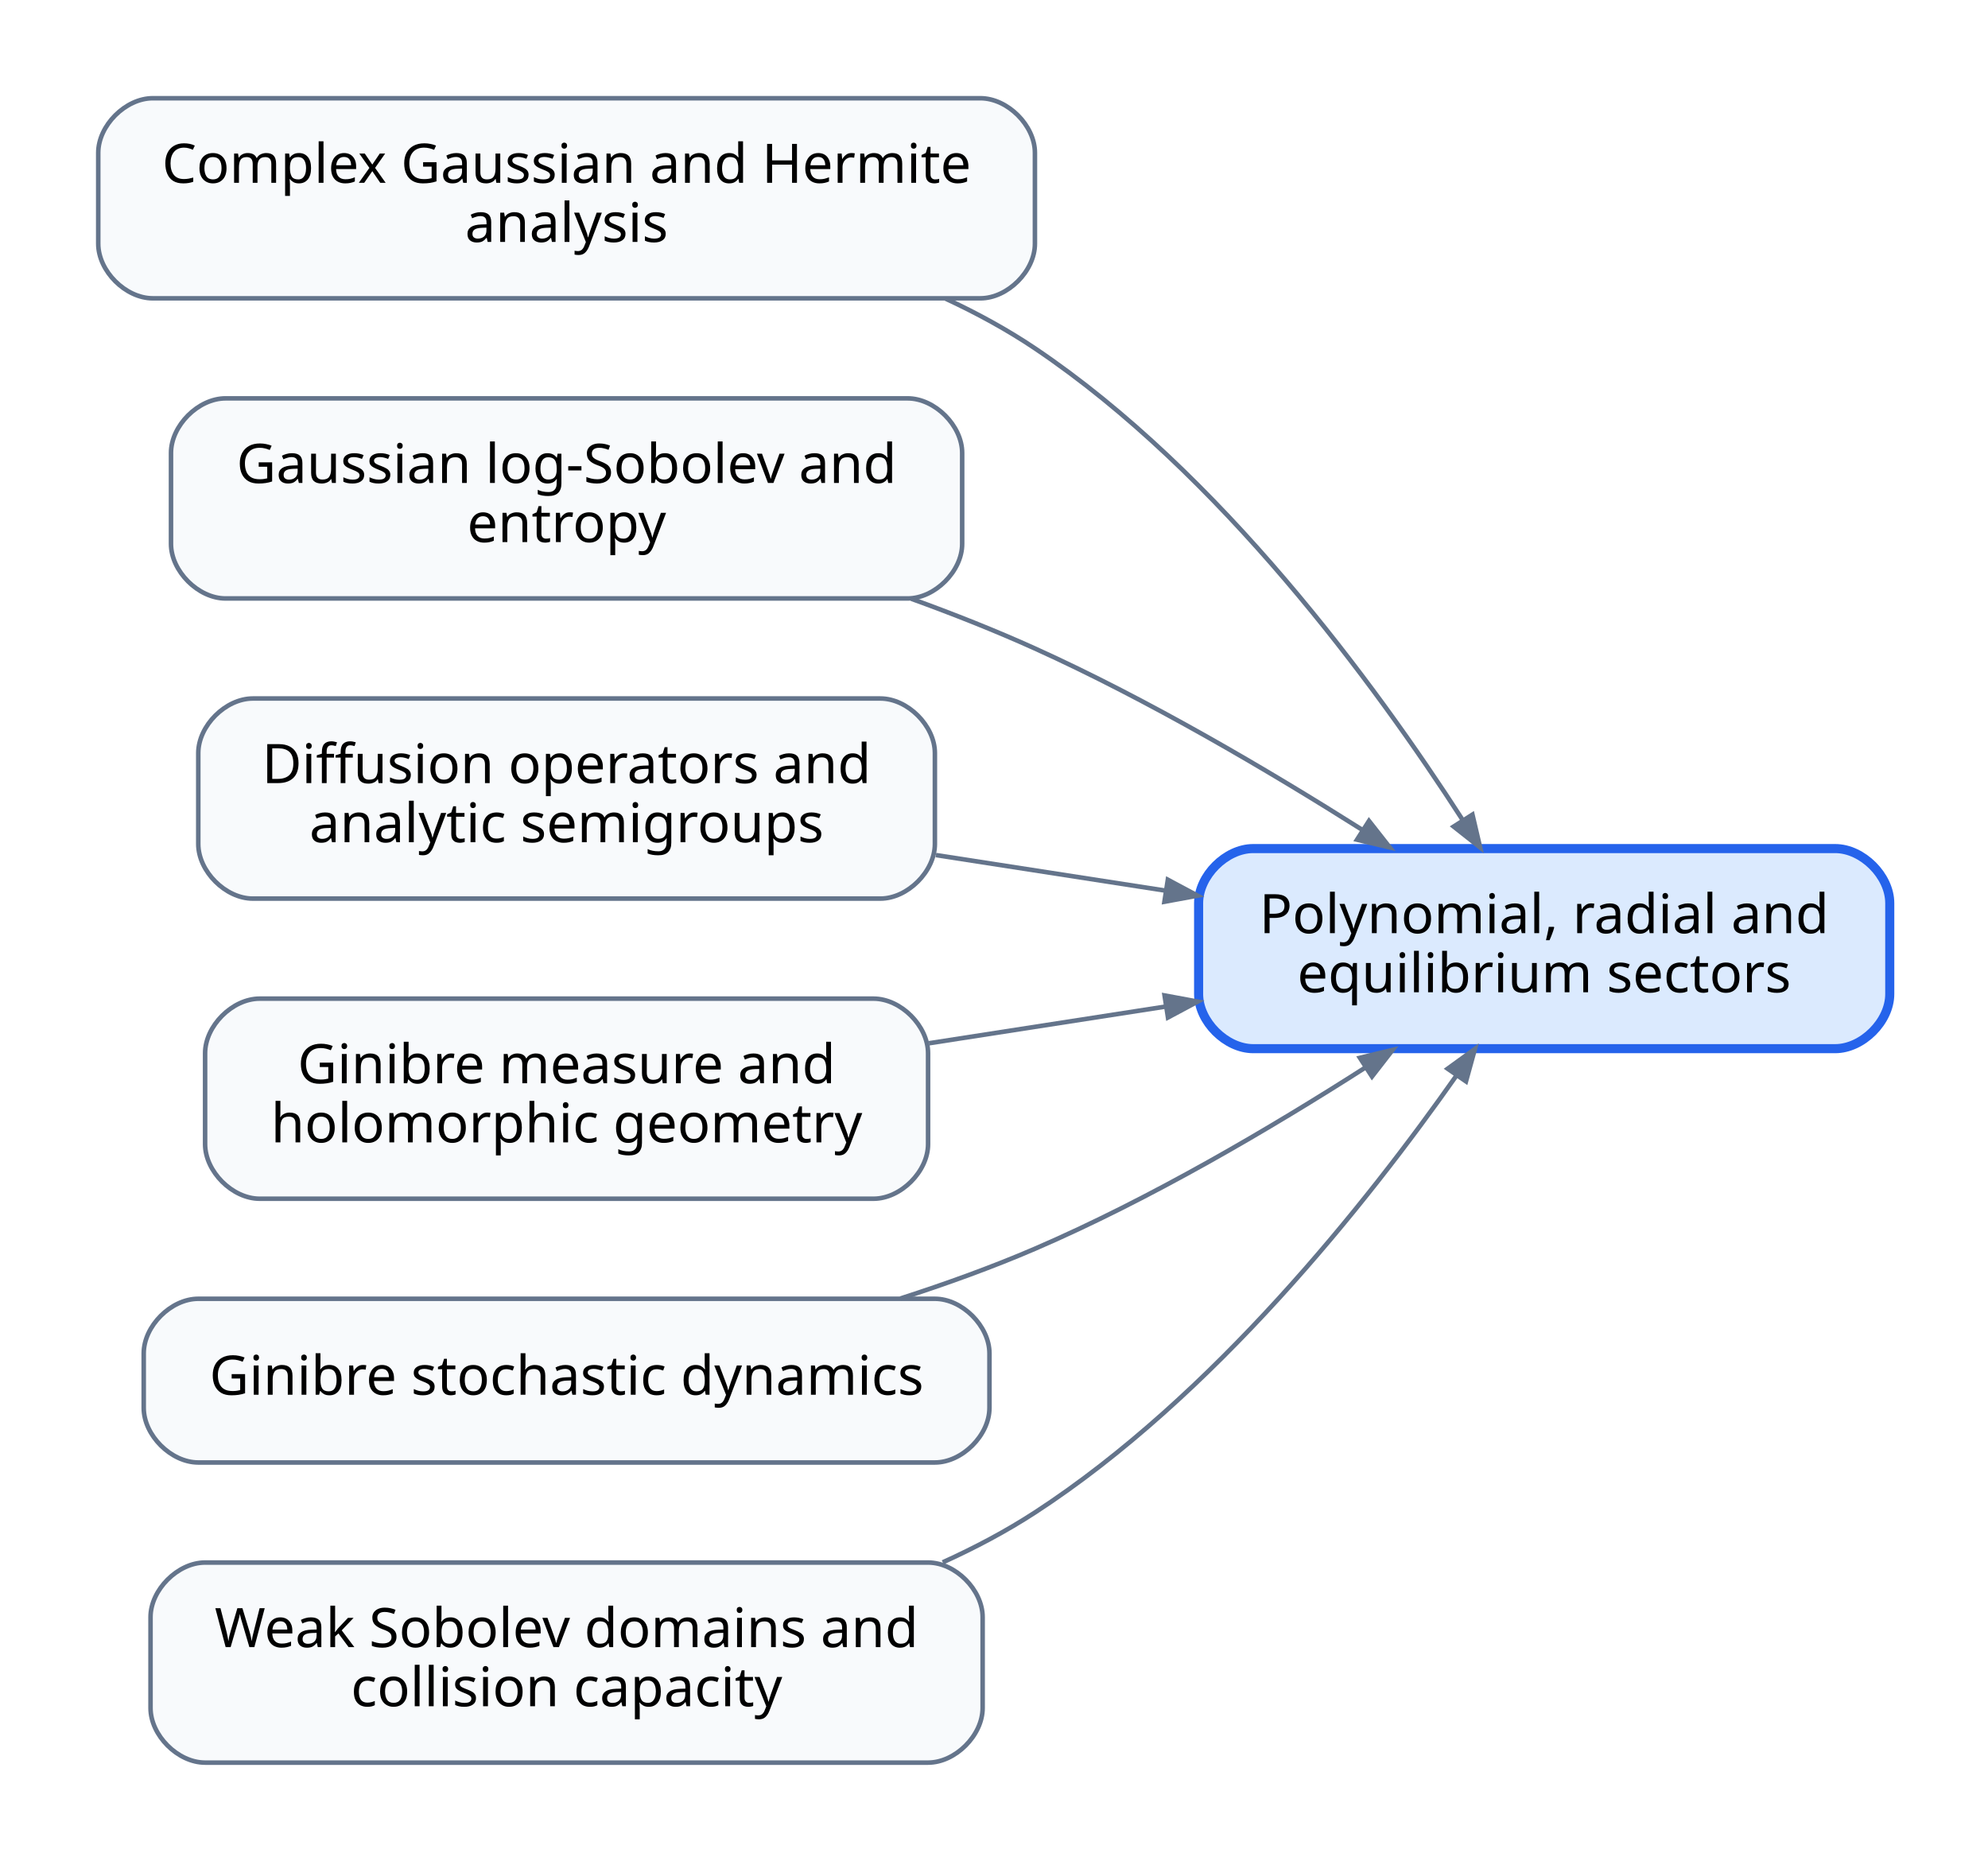
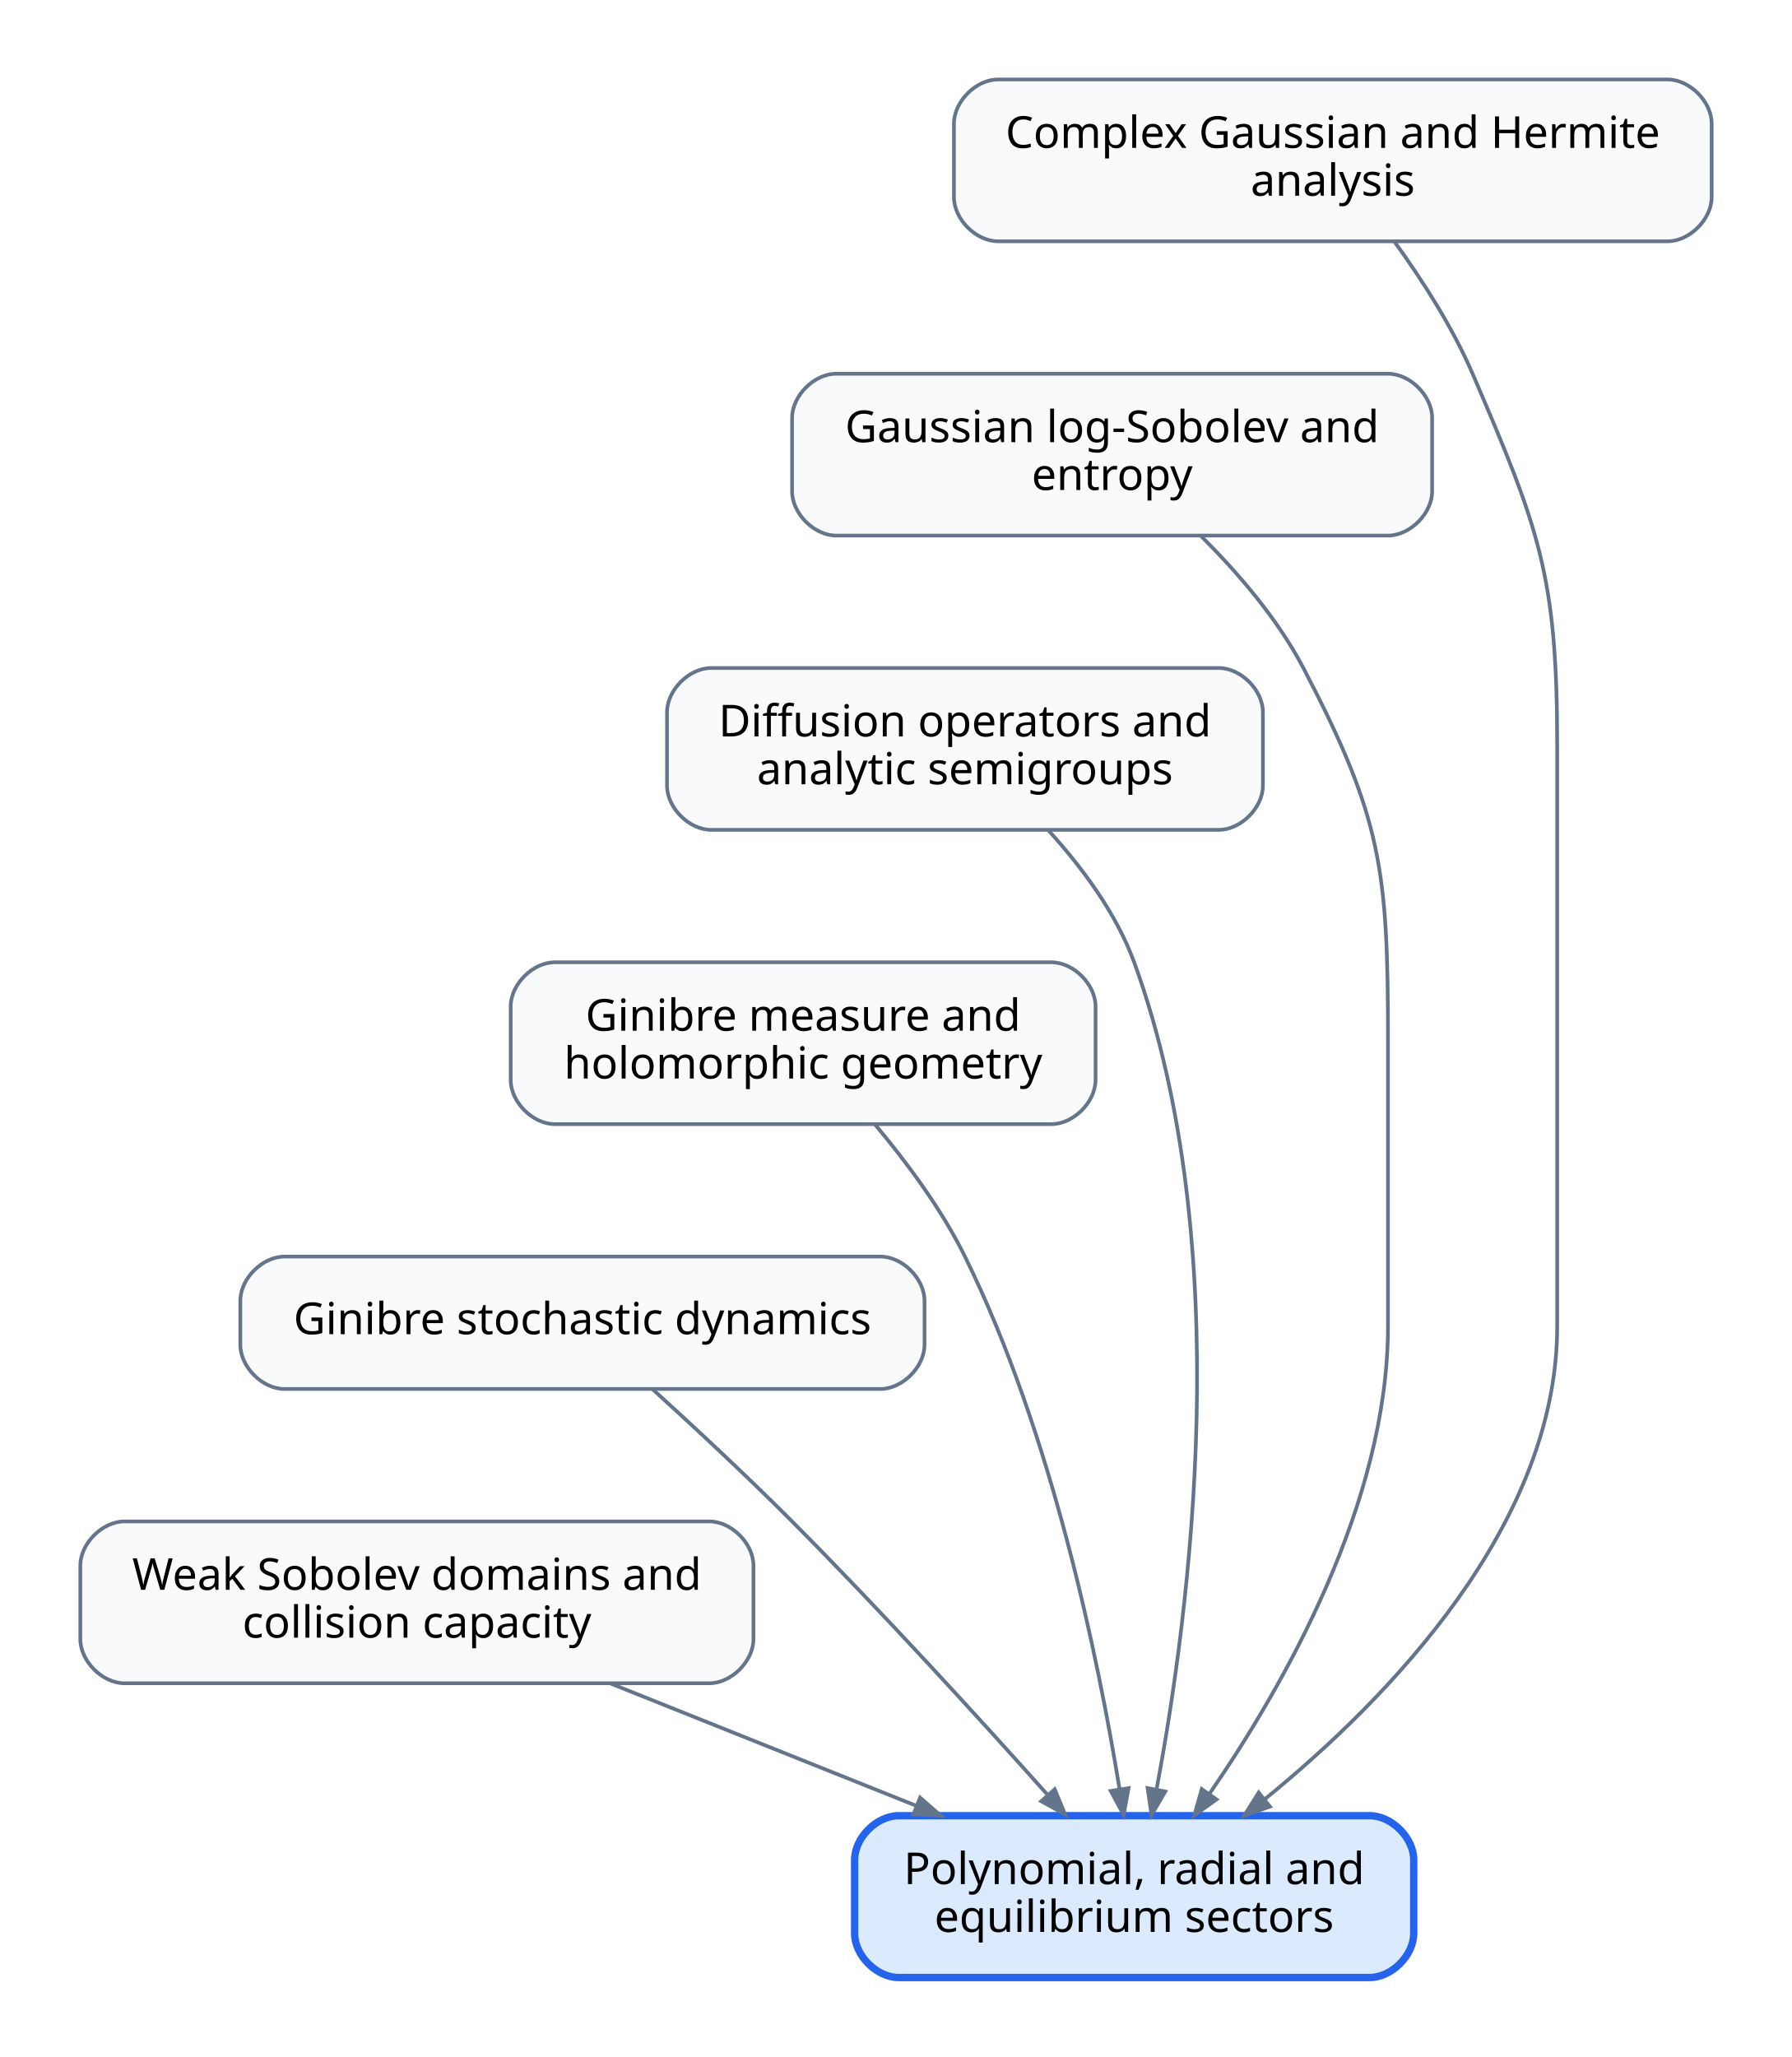
- <svg xmlns="http://www.w3.org/2000/svg" width="437pt" height="409pt" viewBox="0.00 0.00 437.20 409.20">
-   <g id="graph0" class="graph" transform="scale(1 1) rotate(0) translate(21.6 387.6)">
+ <svg xmlns="http://www.w3.org/2000/svg" width="487pt" height="559pt" viewBox="0.00 0.00 486.70 559.20">
+   <g id="graph0" class="graph" transform="scale(1 1) rotate(0) translate(21.6 537.6)">
    <g id="node1" class="node">
-       <path fill="#f8fafc" stroke="#64748b" d="M194,-366C194,-366 12,-366 12,-366 6,-366 0,-360 0,-354 0,-354 0,-334 0,-334 0,-328 6,-322 12,-322 12,-322 194,-322 194,-322 200,-322 206,-328 206,-334 206,-334 206,-354 206,-354 206,-360 200,-366 194,-366" />
-       <text text-anchor="middle" x="103" y="-347.4" font-family="sans-serif" font-size="12.00">Complex Gaussian and Hermite</text>
-       <text text-anchor="middle" x="103" y="-334.4" font-family="sans-serif" font-size="12.00">analysis</text>
+       <path fill="#f8fafc" stroke="#64748b" d="M431.5,-516C431.5,-516 249.5,-516 249.5,-516 243.5,-516 237.5,-510 237.5,-504 237.5,-504 237.5,-484 237.5,-484 237.5,-478 243.5,-472 249.5,-472 249.5,-472 431.5,-472 431.5,-472 437.5,-472 443.5,-478 443.5,-484 443.5,-484 443.5,-504 443.5,-504 443.5,-510 437.5,-516 431.5,-516" />
+       <text text-anchor="middle" x="340.5" y="-497.4" font-family="sans-serif" font-size="12.00">Complex Gaussian and Hermite</text>
+       <text text-anchor="middle" x="340.5" y="-484.4" font-family="sans-serif" font-size="12.00">analysis</text>
+     </g>
+     <g id="node2" class="node">
+       <path fill="#f8fafc" stroke="#64748b" d="M355.5,-436C355.5,-436 205.5,-436 205.5,-436 199.5,-436 193.5,-430 193.5,-424 193.5,-424 193.5,-404 193.5,-404 193.5,-398 199.5,-392 205.5,-392 205.5,-392 355.5,-392 355.5,-392 361.5,-392 367.5,-398 367.5,-404 367.5,-404 367.5,-424 367.5,-424 367.5,-430 361.5,-436 355.5,-436" />
+       <text text-anchor="middle" x="280.5" y="-417.4" font-family="sans-serif" font-size="12.00">Gaussian log-Sobolev and</text>
+       <text text-anchor="middle" x="280.5" y="-404.4" font-family="sans-serif" font-size="12.00">entropy</text>
    </g>
    <g id="node7" class="node">
-       <path fill="#dbeafe" stroke="#2563eb" stroke-width="2" d="M382,-201C382,-201 254,-201 254,-201 248,-201 242,-195 242,-189 242,-189 242,-169 242,-169 242,-163 248,-157 254,-157 254,-157 382,-157 382,-157 388,-157 394,-163 394,-169 394,-169 394,-189 394,-189 394,-195 388,-201 382,-201" />
-       <text text-anchor="middle" x="318" y="-182.4" font-family="sans-serif" font-size="12.00">Polynomial, radial and</text>
-       <text text-anchor="middle" x="318" y="-169.4" font-family="sans-serif" font-size="12.00">equilibrium sectors</text>
+       <path fill="#dbeafe" stroke="#2563eb" stroke-width="2" d="M350.5,-44C350.5,-44 222.5,-44 222.5,-44 216.5,-44 210.5,-38 210.5,-32 210.5,-32 210.5,-12 210.5,-12 210.5,-6 216.5,0 222.5,0 222.5,0 350.5,0 350.5,0 356.5,0 362.5,-6 362.5,-12 362.5,-12 362.5,-32 362.5,-32 362.5,-38 356.5,-44 350.5,-44" />
+       <text text-anchor="middle" x="286.5" y="-25.4" font-family="sans-serif" font-size="12.00">Polynomial, radial and</text>
+       <text text-anchor="middle" x="286.5" y="-12.4" font-family="sans-serif" font-size="12.00">equilibrium sectors</text>
    </g>
    <g id="edge1" class="edge">
-       <path fill="none" stroke="#64748b" d="M186.38,-321.92C193.25,-318.73 199.9,-315.1 206,-311 246.7,-283.61 280.77,-237.21 300.03,-207.35" />
-       <polygon fill="#64748b" stroke="#64748b" points="302.22,-208.47 303.91,-201.25 298.09,-205.84 302.22,-208.47" />
+       <path fill="none" stroke="#64748b" d="M357.28,-471.88C364.74,-461.57 373.05,-448.67 378.5,-436 396.68,-393.7 401.5,-381.04 401.5,-335 401.5,-335 401.5,-335 401.5,-177 401.5,-123.22 355.92,-76.11 322.15,-48.6" />
+       <polygon fill="#64748b" stroke="#64748b" points="323.41,-46.47 316.41,-44.02 320.36,-50.3 323.41,-46.47" />
    </g>
-     <g id="node2" class="node">
-       <path fill="#f8fafc" stroke="#64748b" d="M178,-300C178,-300 28,-300 28,-300 22,-300 16,-294 16,-288 16,-288 16,-268 16,-268 16,-262 22,-256 28,-256 28,-256 178,-256 178,-256 184,-256 190,-262 190,-268 190,-268 190,-288 190,-288 190,-294 184,-300 178,-300" />
-       <text text-anchor="middle" x="103" y="-281.4" font-family="sans-serif" font-size="12.00">Gaussian log-Sobolev and</text>
-       <text text-anchor="middle" x="103" y="-268.4" font-family="sans-serif" font-size="12.00">entropy</text>
+     <g id="node3" class="node">
+       <path fill="#f8fafc" stroke="#64748b" d="M309.5,-356C309.5,-356 171.5,-356 171.5,-356 165.5,-356 159.5,-350 159.5,-344 159.5,-344 159.5,-324 159.5,-324 159.5,-318 165.5,-312 171.5,-312 171.5,-312 309.5,-312 309.5,-312 315.5,-312 321.5,-318 321.5,-324 321.5,-324 321.5,-344 321.5,-344 321.5,-350 315.5,-356 309.5,-356" />
+       <text text-anchor="middle" x="240.5" y="-337.4" font-family="sans-serif" font-size="12.00">Diffusion operators and</text>
+       <text text-anchor="middle" x="240.5" y="-324.4" font-family="sans-serif" font-size="12.00">analytic semigroups</text>
    </g>
    <g id="edge2" class="edge">
-       <path fill="none" stroke="#64748b" d="M178.83,-255.93C188.1,-252.57 197.35,-248.91 206,-245 230.91,-233.73 257.28,-218.22 278.07,-205.07" />
-       <polygon fill="#64748b" stroke="#64748b" points="279.47,-207.08 284.05,-201.25 276.83,-202.95 279.47,-207.08" />
+       <path fill="none" stroke="#64748b" d="M304.75,-391.8C314.73,-381.87 325.55,-369.3 332.5,-356 353.83,-315.2 355.5,-301.04 355.5,-255 355.5,-255 355.5,-255 355.5,-177 355.5,-129.13 327.4,-79.64 307.06,-50.09" />
+       <polygon fill="#64748b" stroke="#64748b" points="308.88,-48.42 302.85,-44.1 304.87,-51.23 308.88,-48.42" />
    </g>
-     <g id="node3" class="node">
-       <path fill="#f8fafc" stroke="#64748b" d="M172,-234C172,-234 34,-234 34,-234 28,-234 22,-228 22,-222 22,-222 22,-202 22,-202 22,-196 28,-190 34,-190 34,-190 172,-190 172,-190 178,-190 184,-196 184,-202 184,-202 184,-222 184,-222 184,-228 178,-234 172,-234" />
-       <text text-anchor="middle" x="103" y="-215.4" font-family="sans-serif" font-size="12.00">Diffusion operators and</text>
-       <text text-anchor="middle" x="103" y="-202.4" font-family="sans-serif" font-size="12.00">analytic semigroups</text>
+     <g id="node4" class="node">
+       <path fill="#f8fafc" stroke="#64748b" d="M264,-276C264,-276 129,-276 129,-276 123,-276 117,-270 117,-264 117,-264 117,-244 117,-244 117,-238 123,-232 129,-232 129,-232 264,-232 264,-232 270,-232 276,-238 276,-244 276,-244 276,-264 276,-264 276,-270 270,-276 264,-276" />
+       <text text-anchor="middle" x="196.5" y="-257.4" font-family="sans-serif" font-size="12.00">Ginibre measure and</text>
+       <text text-anchor="middle" x="196.5" y="-244.4" font-family="sans-serif" font-size="12.00">holomorphic geometry</text>
    </g>
    <g id="edge3" class="edge">
-       <path fill="none" stroke="#64748b" d="M184.22,-199.57C200.73,-197.01 218.14,-194.32 234.72,-191.75" />
-       <polygon fill="#64748b" stroke="#64748b" points="235.23,-194.15 241.77,-190.65 234.48,-189.31 235.23,-194.15" />
+       <path fill="none" stroke="#64748b" d="M263.16,-311.89C272.21,-301.96 281.62,-289.38 286.5,-276 314.67,-198.67 301.6,-99 292.57,-51.12" />
+       <polygon fill="#64748b" stroke="#64748b" points="294.96,-50.57 291.22,-44.17 290.15,-51.5 294.96,-50.57" />
    </g>
-     <g id="node4" class="node">
-       <path fill="#f8fafc" stroke="#64748b" d="M170.5,-168C170.5,-168 35.5,-168 35.5,-168 29.5,-168 23.5,-162 23.5,-156 23.5,-156 23.5,-136 23.5,-136 23.5,-130 29.5,-124 35.5,-124 35.5,-124 170.5,-124 170.5,-124 176.5,-124 182.5,-130 182.5,-136 182.5,-136 182.5,-156 182.5,-156 182.5,-162 176.5,-168 170.5,-168" />
-       <text text-anchor="middle" x="103" y="-149.4" font-family="sans-serif" font-size="12.00">Ginibre measure and</text>
-       <text text-anchor="middle" x="103" y="-136.4" font-family="sans-serif" font-size="12.00">holomorphic geometry</text>
+     <g id="node5" class="node">
+       <path fill="#f8fafc" stroke="#64748b" d="M217.5,-196C217.5,-196 55.5,-196 55.5,-196 49.5,-196 43.5,-190 43.5,-184 43.5,-184 43.5,-172 43.5,-172 43.5,-166 49.5,-160 55.5,-160 55.5,-160 217.5,-160 217.5,-160 223.5,-160 229.5,-166 229.5,-172 229.5,-172 229.5,-184 229.5,-184 229.5,-190 223.5,-196 217.5,-196" />
+       <text text-anchor="middle" x="136.5" y="-174.9" font-family="sans-serif" font-size="12.00">Ginibre stochastic dynamics</text>
    </g>
    <g id="edge4" class="edge">
-       <path fill="none" stroke="#64748b" d="M182.71,-158.19C199.61,-160.81 217.52,-163.59 234.56,-166.23" />
-       <polygon fill="#64748b" stroke="#64748b" points="234.51,-168.7 241.8,-167.35 235.26,-163.86 234.51,-168.7" />
+       <path fill="none" stroke="#64748b" d="M216.05,-231.9C224.61,-221.7 234.14,-208.89 240.5,-196 264.14,-148.13 276.76,-86.61 282.51,-51.31" />
+       <polygon fill="#64748b" stroke="#64748b" points="284.97,-51.48 283.64,-44.19 280.13,-50.72 284.97,-51.48" />
    </g>
-     <g id="node5" class="node">
-       <path fill="#f8fafc" stroke="#64748b" d="M184,-102C184,-102 22,-102 22,-102 16,-102 10,-96 10,-90 10,-90 10,-78 10,-78 10,-72 16,-66 22,-66 22,-66 184,-66 184,-66 190,-66 196,-72 196,-78 196,-78 196,-90 196,-90 196,-96 190,-102 184,-102" />
-       <text text-anchor="middle" x="103" y="-80.9" font-family="sans-serif" font-size="12.00">Ginibre stochastic dynamics</text>
+     <g id="node6" class="node">
+       <path fill="#f8fafc" stroke="#64748b" d="M171,-124C171,-124 12,-124 12,-124 6,-124 0,-118 0,-112 0,-112 0,-92 0,-92 0,-86 6,-80 12,-80 12,-80 171,-80 171,-80 177,-80 183,-86 183,-92 183,-92 183,-112 183,-112 183,-118 177,-124 171,-124" />
+       <text text-anchor="middle" x="91.5" y="-105.4" font-family="sans-serif" font-size="12.00">Weak Sobolev domains and</text>
+       <text text-anchor="middle" x="91.5" y="-92.4" font-family="sans-serif" font-size="12.00">collision capacity</text>
    </g>
    <g id="edge5" class="edge">
-       <path fill="none" stroke="#64748b" d="M176.43,-102.06C186.51,-105.31 196.62,-108.96 206,-113 231.3,-123.9 257.88,-139.54 278.69,-152.86" />
-       <polygon fill="#64748b" stroke="#64748b" points="277.47,-154.99 284.68,-156.73 280.13,-150.87 277.47,-154.99" />
-     </g>
-     <g id="node6" class="node">
-       <path fill="#f8fafc" stroke="#64748b" d="M182.5,-44C182.5,-44 23.5,-44 23.5,-44 17.5,-44 11.5,-38 11.5,-32 11.5,-32 11.5,-12 11.5,-12 11.5,-6 17.5,0 23.5,0 23.5,0 182.5,0 182.5,0 188.5,0 194.5,-6 194.5,-12 194.5,-12 194.5,-32 194.5,-32 194.5,-38 188.5,-44 182.5,-44" />
-       <text text-anchor="middle" x="103" y="-25.4" font-family="sans-serif" font-size="12.00">Weak Sobolev domains and</text>
-       <text text-anchor="middle" x="103" y="-12.4" font-family="sans-serif" font-size="12.00">collision capacity</text>
+       <path fill="none" stroke="#64748b" d="M155.59,-159.93C166.83,-149.72 181.2,-136.36 193.5,-124 217.89,-99.49 244.49,-70.34 262.97,-49.66" />
+       <polygon fill="#64748b" stroke="#64748b" points="264.9,-51.19 267.73,-44.34 261.24,-47.93 264.9,-51.19" />
    </g>
    <g id="edge6" class="edge">
-       <path fill="none" stroke="#64748b" d="M185.72,-44.04C192.81,-47.25 199.68,-50.89 206,-55 245.12,-80.45 279.06,-123.14 298.78,-151.19" />
-       <polygon fill="#64748b" stroke="#64748b" points="296.77,-152.59 302.77,-156.94 300.8,-149.8 296.77,-152.59" />
+       <path fill="none" stroke="#64748b" d="M144.01,-79.99C169.7,-69.72 200.72,-57.31 227.25,-46.7" />
+       <polygon fill="#64748b" stroke="#64748b" points="228.3,-48.92 233.89,-44.04 226.48,-44.37 228.3,-48.92" />
    </g>
  </g>
</svg>
